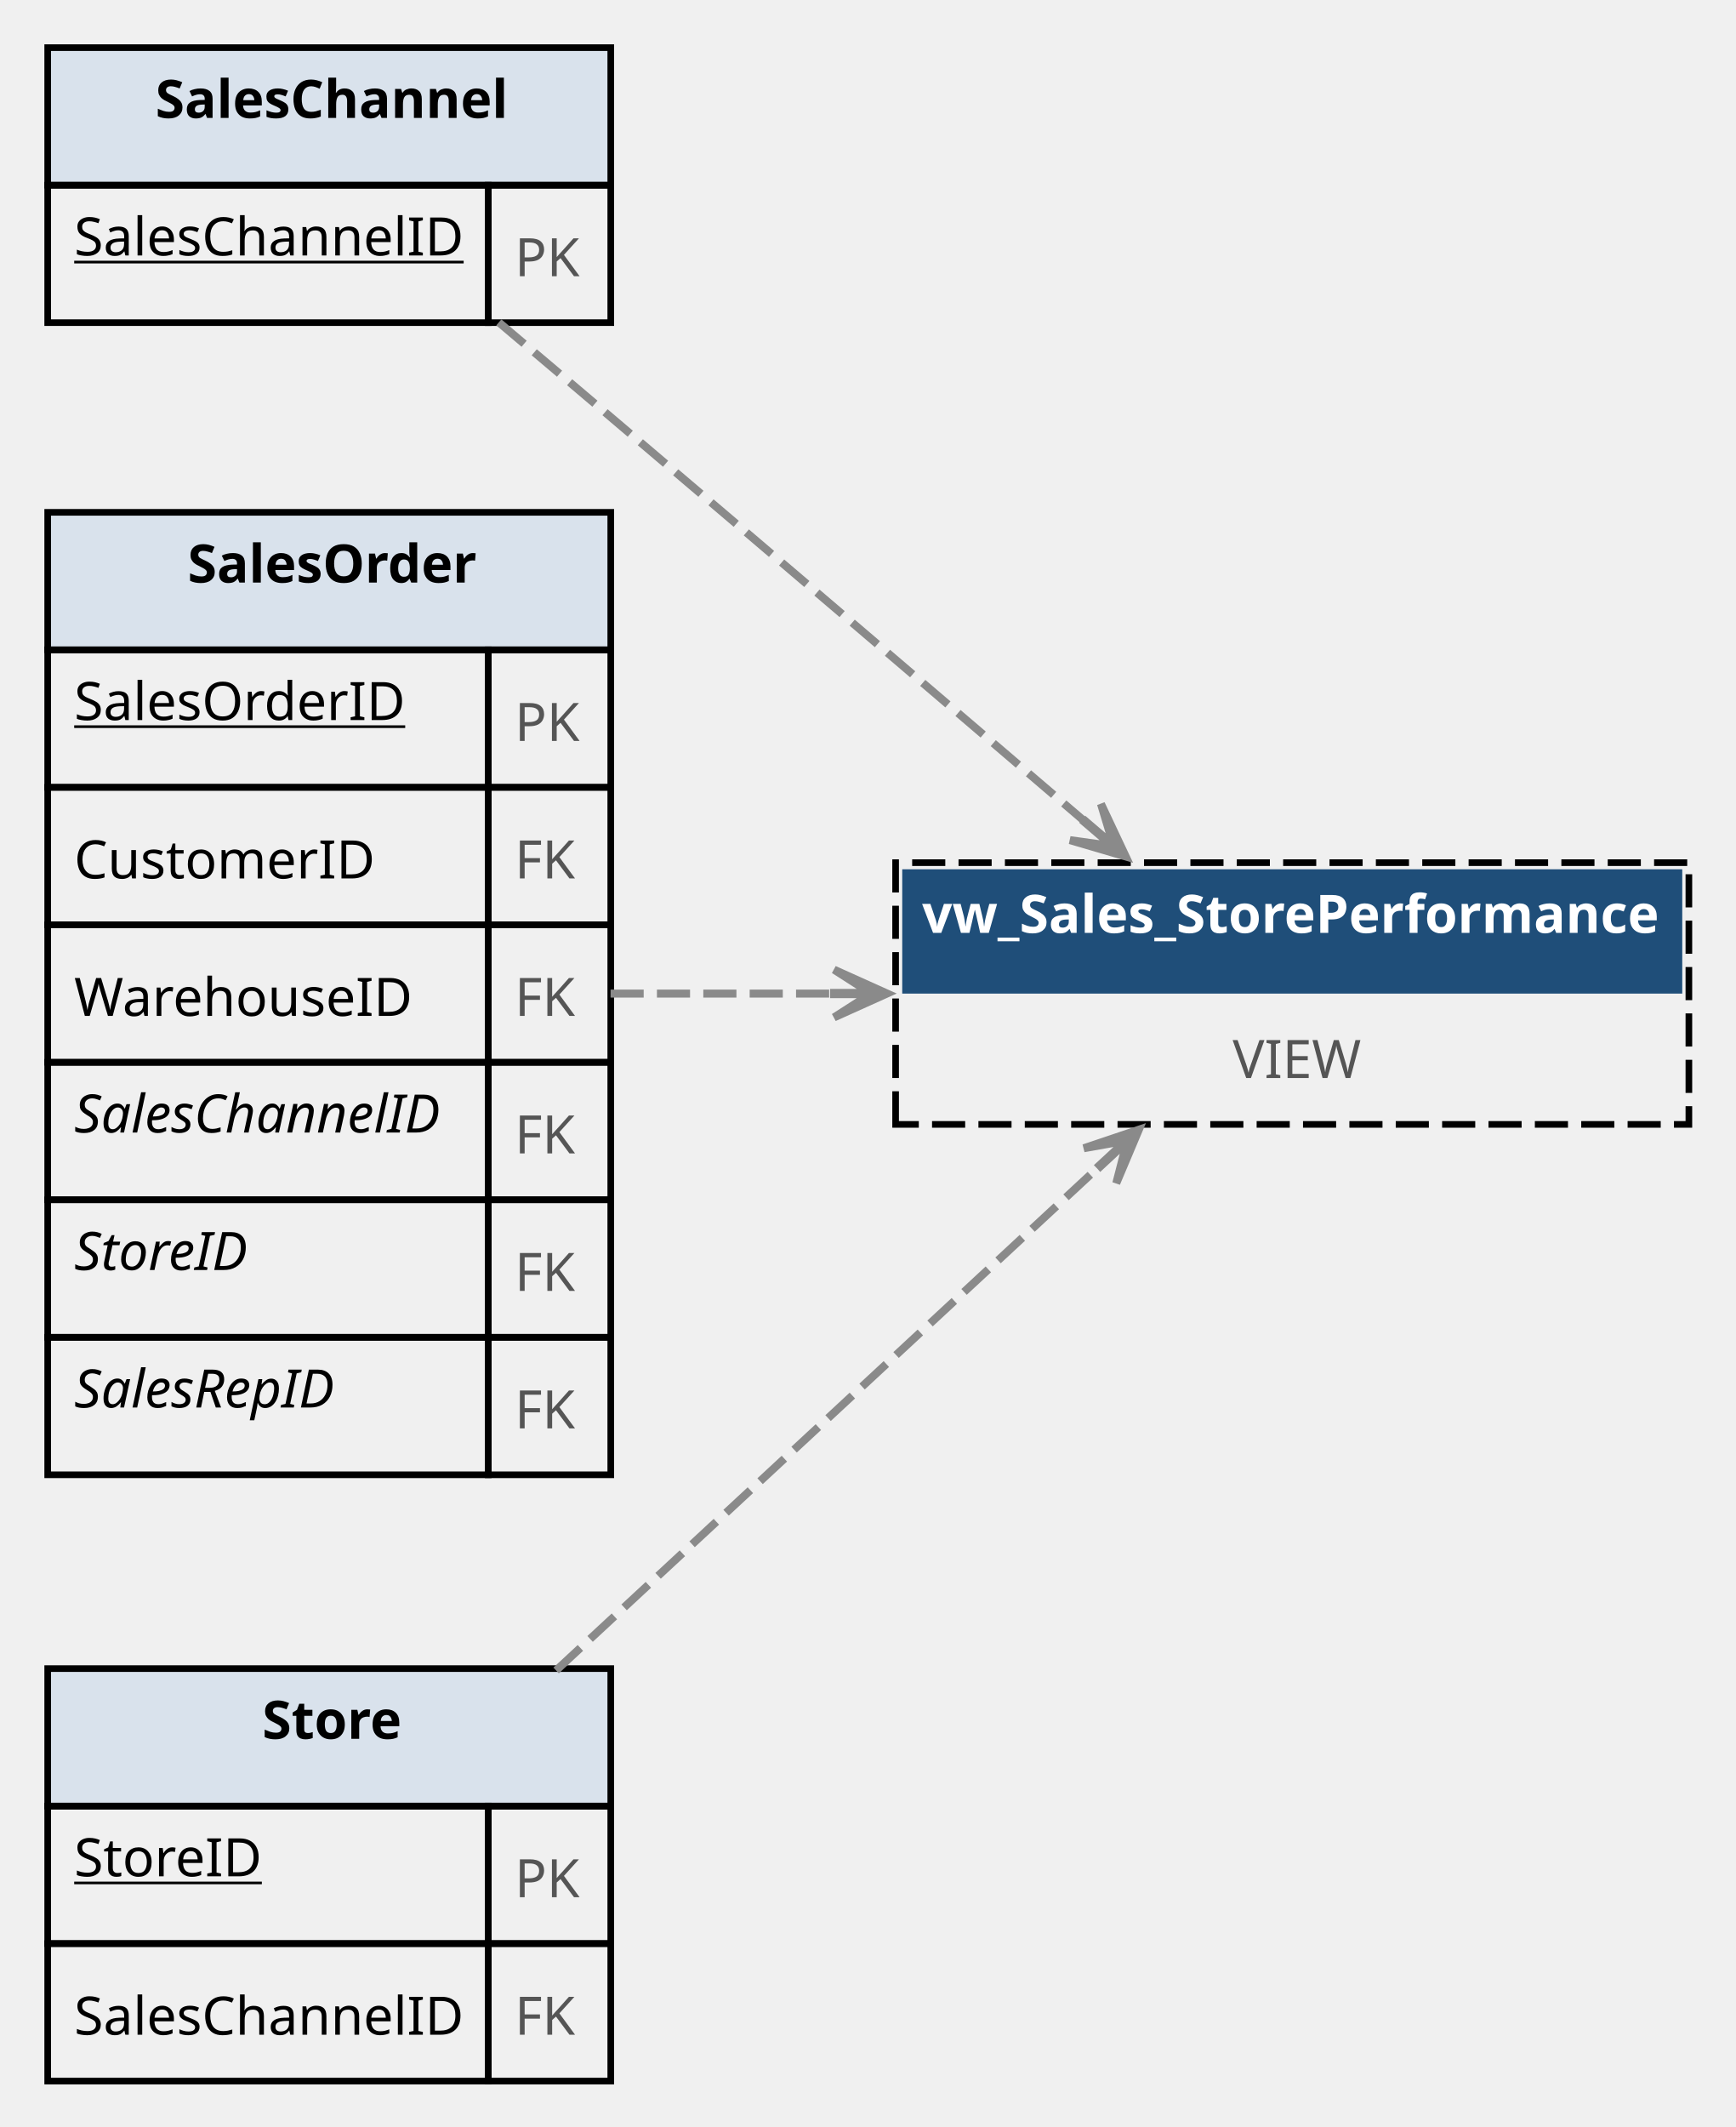
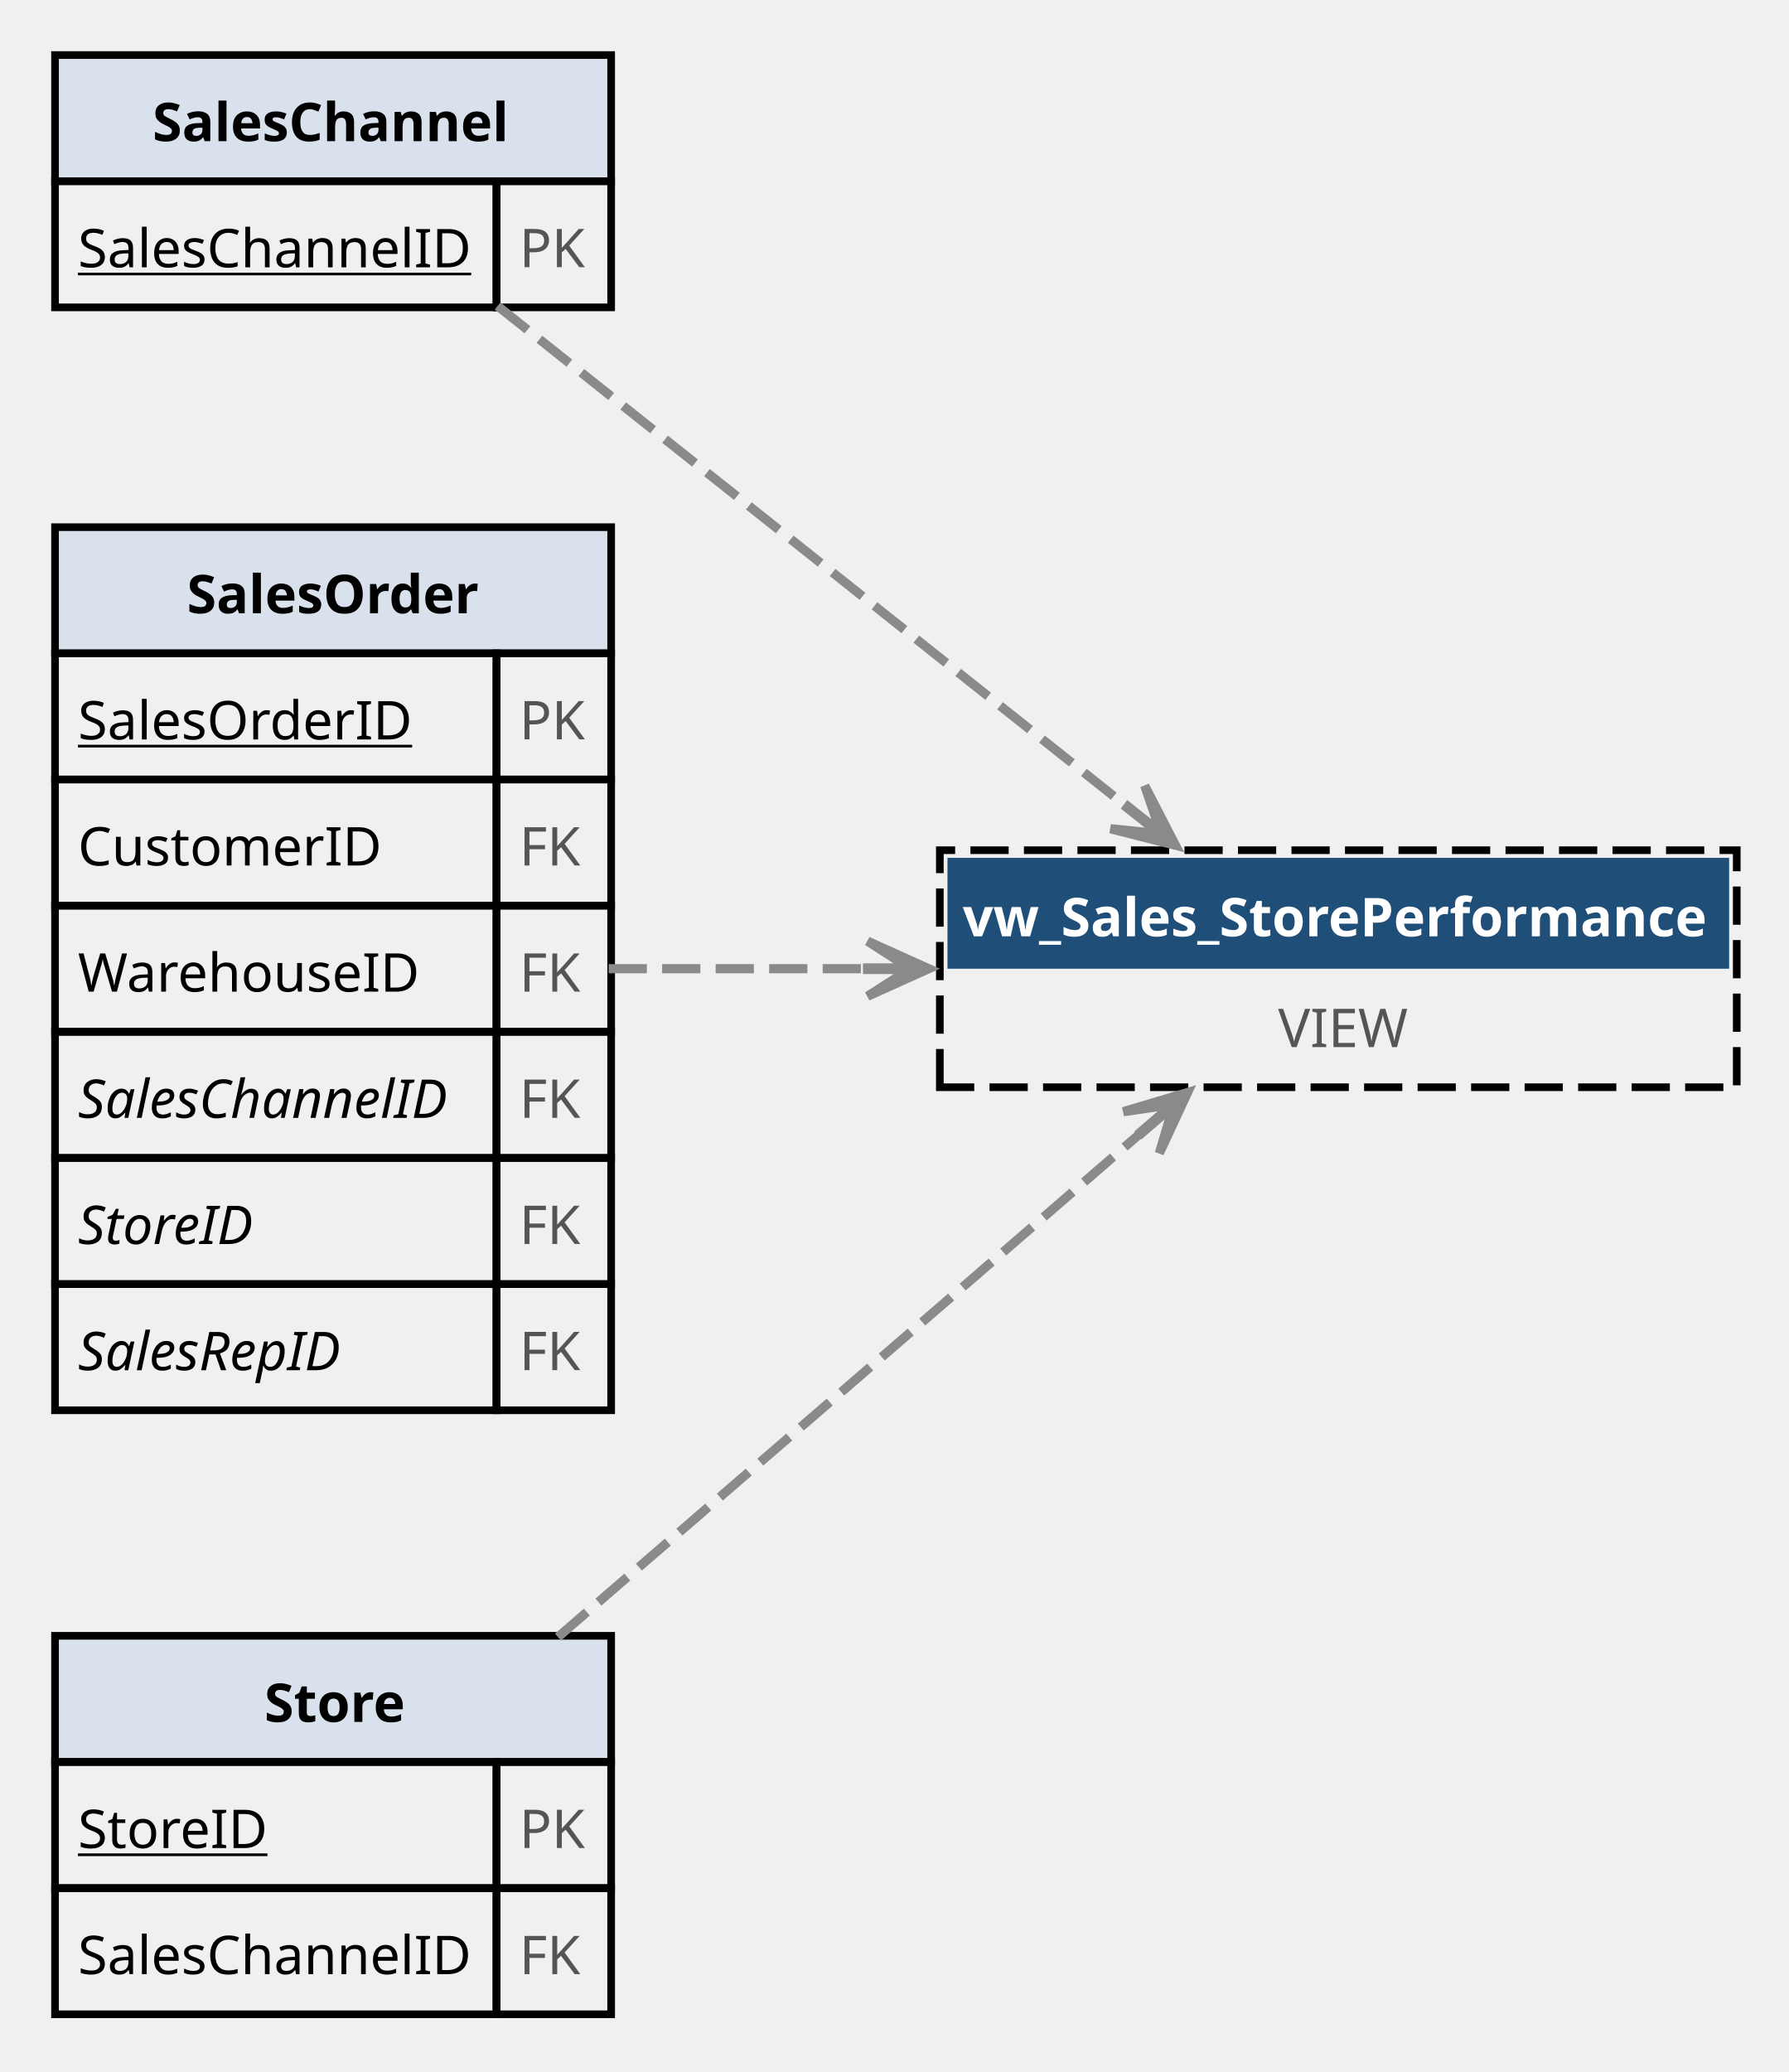
- <svg xmlns="http://www.w3.org/2000/svg" width="262pt" height="321pt" viewBox="0.00 0.00 262.00 321.00">
-   <g id="graph0" class="graph" transform="scale(1 1) rotate(0) translate(7.2 314.07)">
+ <svg xmlns="http://www.w3.org/2000/svg" width="234pt" height="271pt" viewBox="0.00 0.00 234.00 271.00">
+   <g id="graph0" class="graph" transform="scale(1 1) rotate(0) translate(7.2 263.45)">
    <g id="node1" class="node">
-       <polygon fill="none" stroke="#000000" stroke-dasharray="5,2" points="128,-144.38 128,-183.88 247.75,-183.88 247.75,-144.38 128,-144.38" />
-       <polygon fill="#1f4e79" stroke="none" stroke-dasharray="5,2" points="129,-164.12 129,-182.88 246.75,-182.88 246.75,-164.12 129,-164.12" />
-       <text xml:space="preserve" text-anchor="start" x="132" y="-173.28" font-family="Noto Sans KR" font-weight="bold" font-size="8.00" fill="#ffffff">vw_Sales_StorePerformance</text>
-       <text xml:space="preserve" text-anchor="start" x="178.88" y="-151.38" font-family="Noto Sans KR" font-size="8.00" fill="#555555">VIEW</text>
+       <polygon fill="none" stroke="#000000" stroke-dasharray="5,2" points="115.75,-121.25 115.75,-152.25 220,-152.25 220,-121.25 115.75,-121.25" />
+       <polygon fill="#1f4e79" stroke="none" stroke-dasharray="5,2" points="116.75,-136.75 116.75,-151.25 219,-151.25 219,-136.75 116.75,-136.75" />
+       <text xml:space="preserve" text-anchor="start" x="118.75" y="-140.99" font-family="Noto Sans KR" font-weight="bold" font-size="7.00" fill="#ffffff">vw_Sales_StorePerformance</text>
+       <text xml:space="preserve" text-anchor="start" x="160" y="-126.5" font-family="Noto Sans KR" font-size="7.00" fill="#555555">VIEW</text>
    </g>
    <g id="node2" class="node">
-       <polygon fill="#d9e2ec" stroke="none" points="0,-286.12 0,-306.88 85,-306.88 85,-286.12 0,-286.12" />
-       <polygon fill="none" stroke="#000000" points="0,-286.12 0,-306.88 85,-306.88 85,-286.12 0,-286.12" />
-       <text xml:space="preserve" text-anchor="start" x="16.25" y="-296.27" font-family="Noto Sans KR" font-weight="bold" font-size="8.00" fill="#000000">SalesChannel</text>
-       <polygon fill="none" stroke="#000000" points="0,-265.38 0,-286.12 66.5,-286.12 66.5,-265.38 0,-265.38" />
-       <text xml:space="preserve" text-anchor="start" x="4" y="-275.52" font-family="Noto Sans KR" text-decoration="underline" font-size="8.00">SalesChannelID</text>
-       <polygon fill="none" stroke="#000000" points="66.5,-265.38 66.5,-286.12 85,-286.12 85,-265.38 66.5,-265.38" />
-       <text xml:space="preserve" text-anchor="start" x="70.5" y="-272.38" font-family="Noto Sans KR" font-size="8.00" fill="#555555">PK</text>
+       <polygon fill="#d9e2ec" stroke="none" points="0,-239.75 0,-256.25 72.75,-256.25 72.75,-239.75 0,-239.75" />
+       <polygon fill="none" stroke="#000000" points="0,-239.75 0,-256.25 72.75,-256.25 72.75,-239.75 0,-239.75" />
+       <text xml:space="preserve" text-anchor="start" x="12.75" y="-244.99" font-family="Noto Sans KR" font-weight="bold" font-size="7.00" fill="#000000">SalesChannel</text>
+       <polygon fill="none" stroke="#000000" points="0,-223.25 0,-239.75 57.75,-239.75 57.75,-223.25 0,-223.25" />
+       <text xml:space="preserve" text-anchor="start" x="3" y="-228.49" font-family="Noto Sans KR" text-decoration="underline" font-size="7.00">SalesChannelID</text>
+       <polygon fill="none" stroke="#000000" points="57.75,-223.25 57.75,-239.75 72.75,-239.75 72.75,-223.25 57.75,-223.25" />
+       <text xml:space="preserve" text-anchor="start" x="60.75" y="-228.5" font-family="Noto Sans KR" font-size="7.00" fill="#555555">PK</text>
    </g>
    <g id="edge1" class="edge">
-       <path fill="none" stroke="#8a8a8a" stroke-width="1.2" stroke-dasharray="5,2" d="M68.1,-265.42C73.66,-260.73 79.54,-255.76 85,-251.12 109.16,-230.62 136.47,-207.29 156.72,-189.96" />
-       <polygon fill="#8a8a8a" stroke="#8a8a8a" stroke-width="1.2" points="162.74,-184.81 159,-192.75 160.87,-186.54 156.72,-190.09 156.66,-190.01 156.59,-189.94 160.74,-186.39 154.32,-187.28 162.74,-184.81" />
+       <path fill="none" stroke="#8a8a8a" stroke-width="1.2" stroke-dasharray="5,2" d="M57.89,-223.43C80.26,-205.64 116.1,-177.13 140.53,-157.7" />
+       <polygon fill="#8a8a8a" stroke="#8a8a8a" stroke-width="1.2" points="146.57,-152.9 142.55,-160.69 144.65,-154.56 140.37,-157.96 140.31,-157.88 140.25,-157.8 144.53,-154.4 138.07,-155.06 146.57,-152.9" />
    </g>
    <g id="node3" class="node">
-       <polygon fill="#d9e2ec" stroke="none" points="0,-216 0,-236.75 85,-236.75 85,-216 0,-216" />
-       <polygon fill="none" stroke="#000000" points="0,-216 0,-236.75 85,-236.75 85,-216 0,-216" />
-       <text xml:space="preserve" text-anchor="start" x="21.12" y="-226.15" font-family="Noto Sans KR" font-weight="bold" font-size="8.00" fill="#000000">SalesOrder</text>
-       <polygon fill="none" stroke="#000000" points="0,-195.25 0,-216 66.5,-216 66.5,-195.25 0,-195.25" />
-       <text xml:space="preserve" text-anchor="start" x="4" y="-205.4" font-family="Noto Sans KR" text-decoration="underline" font-size="8.00">SalesOrderID</text>
-       <polygon fill="none" stroke="#000000" points="66.5,-195.25 66.5,-216 85,-216 85,-195.25 66.5,-195.25" />
-       <text xml:space="preserve" text-anchor="start" x="70.5" y="-202.25" font-family="Noto Sans KR" font-size="8.00" fill="#555555">PK</text>
-       <polygon fill="none" stroke="#000000" points="0,-174.5 0,-195.25 66.5,-195.25 66.5,-174.5 0,-174.5" />
-       <text xml:space="preserve" text-anchor="start" x="4" y="-181.5" font-family="Noto Sans KR" font-size="8.00">CustomerID</text>
-       <polygon fill="none" stroke="#000000" points="66.5,-174.5 66.5,-195.25 85,-195.25 85,-174.5 66.5,-174.5" />
-       <text xml:space="preserve" text-anchor="start" x="70.5" y="-181.5" font-family="Noto Sans KR" font-size="8.00" fill="#555555">FK</text>
-       <polygon fill="none" stroke="#000000" points="0,-153.75 0,-174.5 66.5,-174.5 66.5,-153.75 0,-153.75" />
-       <text xml:space="preserve" text-anchor="start" x="4" y="-160.75" font-family="Noto Sans KR" font-size="8.00">WarehouseID</text>
-       <polygon fill="none" stroke="#000000" points="66.5,-153.75 66.5,-174.5 85,-174.5 85,-153.75 66.5,-153.75" />
-       <text xml:space="preserve" text-anchor="start" x="70.5" y="-160.75" font-family="Noto Sans KR" font-size="8.00" fill="#555555">FK</text>
-       <polygon fill="none" stroke="#000000" points="0,-133 0,-153.75 66.5,-153.75 66.5,-133 0,-133" />
-       <text xml:space="preserve" text-anchor="start" x="4" y="-143.15" font-family="Noto Sans KR" font-style="italic" font-size="8.00">SalesChannelID</text>
-       <polygon fill="none" stroke="#000000" points="66.5,-133 66.5,-153.75 85,-153.75 85,-133 66.5,-133" />
-       <text xml:space="preserve" text-anchor="start" x="70.5" y="-140" font-family="Noto Sans KR" font-size="8.00" fill="#555555">FK</text>
-       <polygon fill="none" stroke="#000000" points="0,-112.25 0,-133 66.5,-133 66.5,-112.25 0,-112.25" />
-       <text xml:space="preserve" text-anchor="start" x="4" y="-122.4" font-family="Noto Sans KR" font-style="italic" font-size="8.00">StoreID</text>
-       <polygon fill="none" stroke="#000000" points="66.5,-112.25 66.5,-133 85,-133 85,-112.25 66.5,-112.25" />
-       <text xml:space="preserve" text-anchor="start" x="70.5" y="-119.25" font-family="Noto Sans KR" font-size="8.00" fill="#555555">FK</text>
-       <polygon fill="none" stroke="#000000" points="0,-91.5 0,-112.25 66.5,-112.25 66.5,-91.5 0,-91.5" />
-       <text xml:space="preserve" text-anchor="start" x="4" y="-101.65" font-family="Noto Sans KR" font-style="italic" font-size="8.00">SalesRepID</text>
-       <polygon fill="none" stroke="#000000" points="66.5,-91.5 66.5,-112.25 85,-112.25 85,-91.5 66.5,-91.5" />
-       <text xml:space="preserve" text-anchor="start" x="70.5" y="-98.5" font-family="Noto Sans KR" font-size="8.00" fill="#555555">FK</text>
+       <polygon fill="#d9e2ec" stroke="none" points="0,-178 0,-194.5 72.75,-194.5 72.75,-178 0,-178" />
+       <polygon fill="none" stroke="#000000" points="0,-178 0,-194.5 72.75,-194.5 72.75,-178 0,-178" />
+       <text xml:space="preserve" text-anchor="start" x="17.25" y="-183.24" font-family="Noto Sans KR" font-weight="bold" font-size="7.00" fill="#000000">SalesOrder</text>
+       <polygon fill="none" stroke="#000000" points="0,-161.5 0,-178 57.75,-178 57.75,-161.5 0,-161.5" />
+       <text xml:space="preserve" text-anchor="start" x="3" y="-166.74" font-family="Noto Sans KR" text-decoration="underline" font-size="7.00">SalesOrderID</text>
+       <polygon fill="none" stroke="#000000" points="57.75,-161.5 57.75,-178 72.75,-178 72.75,-161.5 57.75,-161.5" />
+       <text xml:space="preserve" text-anchor="start" x="60.75" y="-166.75" font-family="Noto Sans KR" font-size="7.00" fill="#555555">PK</text>
+       <polygon fill="none" stroke="#000000" points="0,-145 0,-161.5 57.75,-161.5 57.75,-145 0,-145" />
+       <text xml:space="preserve" text-anchor="start" x="3" y="-150.25" font-family="Noto Sans KR" font-size="7.00">CustomerID</text>
+       <polygon fill="none" stroke="#000000" points="57.75,-145 57.75,-161.5 72.75,-161.5 72.75,-145 57.75,-145" />
+       <text xml:space="preserve" text-anchor="start" x="60.75" y="-150.25" font-family="Noto Sans KR" font-size="7.00" fill="#555555">FK</text>
+       <polygon fill="none" stroke="#000000" points="0,-128.5 0,-145 57.75,-145 57.75,-128.5 0,-128.5" />
+       <text xml:space="preserve" text-anchor="start" x="3" y="-133.75" font-family="Noto Sans KR" font-size="7.00">WarehouseID</text>
+       <polygon fill="none" stroke="#000000" points="57.75,-128.5 57.75,-145 72.75,-145 72.75,-128.5 57.75,-128.5" />
+       <text xml:space="preserve" text-anchor="start" x="60.75" y="-133.75" font-family="Noto Sans KR" font-size="7.00" fill="#555555">FK</text>
+       <polygon fill="none" stroke="#000000" points="0,-112 0,-128.5 57.75,-128.5 57.75,-112 0,-112" />
+       <text xml:space="preserve" text-anchor="start" x="3" y="-117.24" font-family="Noto Sans KR" font-style="italic" font-size="7.00">SalesChannelID</text>
+       <polygon fill="none" stroke="#000000" points="57.75,-112 57.75,-128.5 72.75,-128.5 72.75,-112 57.75,-112" />
+       <text xml:space="preserve" text-anchor="start" x="60.75" y="-117.25" font-family="Noto Sans KR" font-size="7.00" fill="#555555">FK</text>
+       <polygon fill="none" stroke="#000000" points="0,-95.5 0,-112 57.75,-112 57.75,-95.5 0,-95.5" />
+       <text xml:space="preserve" text-anchor="start" x="3" y="-100.74" font-family="Noto Sans KR" font-style="italic" font-size="7.00">StoreID</text>
+       <polygon fill="none" stroke="#000000" points="57.75,-95.5 57.75,-112 72.75,-112 72.75,-95.5 57.75,-95.5" />
+       <text xml:space="preserve" text-anchor="start" x="60.75" y="-100.75" font-family="Noto Sans KR" font-size="7.00" fill="#555555">FK</text>
+       <polygon fill="none" stroke="#000000" points="0,-79 0,-95.5 57.75,-95.5 57.75,-79 0,-79" />
+       <text xml:space="preserve" text-anchor="start" x="3" y="-84.24" font-family="Noto Sans KR" font-style="italic" font-size="7.00">SalesRepID</text>
+       <polygon fill="none" stroke="#000000" points="57.75,-79 57.75,-95.5 72.75,-95.5 72.75,-79 57.75,-79" />
+       <text xml:space="preserve" text-anchor="start" x="60.75" y="-84.25" font-family="Noto Sans KR" font-size="7.00" fill="#555555">FK</text>
    </g>
    <g id="edge2" class="edge">
-       <path fill="none" stroke="#8a8a8a" stroke-width="1.2" stroke-dasharray="5,2" d="M84.97,-164.12C95.61,-164.12 107.33,-164.12 118.92,-164.12" />
-       <polygon fill="#8a8a8a" stroke="#8a8a8a" stroke-width="1.2" points="126.71,-164.13 118.71,-167.73 124.17,-164.23 118.71,-164.23 118.71,-164.13 118.71,-164.03 124.17,-164.03 118.71,-160.53 126.71,-164.13" />
+       <path fill="none" stroke="#8a8a8a" stroke-width="1.2" stroke-dasharray="5,2" d="M72.42,-136.75C82.94,-136.75 94.8,-136.75 106.46,-136.75" />
+       <polygon fill="#8a8a8a" stroke="#8a8a8a" stroke-width="1.2" points="114.29,-136.75 106.29,-140.35 111.75,-136.85 106.29,-136.85 106.29,-136.75 106.29,-136.65 111.75,-136.65 106.29,-133.15 114.29,-136.75" />
    </g>
    <g id="node4" class="node">
-       <polygon fill="#d9e2ec" stroke="none" points="0,-41.5 0,-62.25 85,-62.25 85,-41.5 0,-41.5" />
-       <polygon fill="none" stroke="#000000" points="0,-41.5 0,-62.25 85,-62.25 85,-41.5 0,-41.5" />
-       <text xml:space="preserve" text-anchor="start" x="32.38" y="-51.65" font-family="Noto Sans KR" font-weight="bold" font-size="8.00" fill="#000000">Store</text>
-       <polygon fill="none" stroke="#000000" points="0,-20.75 0,-41.5 66.5,-41.5 66.5,-20.75 0,-20.75" />
-       <text xml:space="preserve" text-anchor="start" x="4" y="-30.9" font-family="Noto Sans KR" text-decoration="underline" font-size="8.00">StoreID</text>
-       <polygon fill="none" stroke="#000000" points="66.5,-20.75 66.5,-41.5 85,-41.5 85,-20.75 66.5,-20.75" />
-       <text xml:space="preserve" text-anchor="start" x="70.5" y="-27.75" font-family="Noto Sans KR" font-size="8.00" fill="#555555">PK</text>
-       <polygon fill="none" stroke="#000000" points="0,0 0,-20.75 66.5,-20.75 66.5,0 0,0" />
-       <text xml:space="preserve" text-anchor="start" x="4" y="-7" font-family="Noto Sans KR" font-size="8.00">SalesChannelID</text>
-       <polygon fill="none" stroke="#000000" points="66.5,0 66.5,-20.75 85,-20.75 85,0 66.5,0" />
-       <text xml:space="preserve" text-anchor="start" x="70.5" y="-7" font-family="Noto Sans KR" font-size="8.00" fill="#555555">FK</text>
+       <polygon fill="#d9e2ec" stroke="none" points="0,-33 0,-49.5 72.75,-49.5 72.75,-33 0,-33" />
+       <polygon fill="none" stroke="#000000" points="0,-33 0,-49.5 72.75,-49.5 72.75,-33 0,-33" />
+       <text xml:space="preserve" text-anchor="start" x="27.38" y="-38.24" font-family="Noto Sans KR" font-weight="bold" font-size="7.00" fill="#000000">Store</text>
+       <polygon fill="none" stroke="#000000" points="0,-16.5 0,-33 57.75,-33 57.75,-16.5 0,-16.5" />
+       <text xml:space="preserve" text-anchor="start" x="3" y="-21.74" font-family="Noto Sans KR" text-decoration="underline" font-size="7.00">StoreID</text>
+       <polygon fill="none" stroke="#000000" points="57.75,-16.5 57.75,-33 72.75,-33 72.75,-16.5 57.75,-16.5" />
+       <text xml:space="preserve" text-anchor="start" x="60.75" y="-21.75" font-family="Noto Sans KR" font-size="7.00" fill="#555555">PK</text>
+       <polygon fill="none" stroke="#000000" points="0,0 0,-16.5 57.75,-16.5 57.75,0 0,0" />
+       <text xml:space="preserve" text-anchor="start" x="3" y="-5.25" font-family="Noto Sans KR" font-size="7.00">SalesChannelID</text>
+       <polygon fill="none" stroke="#000000" points="57.75,0 57.75,-16.5 72.75,-16.5 72.75,0 57.75,0" />
+       <text xml:space="preserve" text-anchor="start" x="60.75" y="-5.25" font-family="Noto Sans KR" font-size="7.00" fill="#555555">FK</text>
    </g>
    <g id="edge3" class="edge">
-       <path fill="none" stroke="#8a8a8a" stroke-width="1.2" stroke-dasharray="5,2" d="M76.75,-61.97C101.75,-85.16 135.6,-116.56 159.14,-138.4" />
-       <polygon fill="#8a8a8a" stroke="#8a8a8a" stroke-width="1.2" points="164.72,-143.58 156.41,-140.78 162.8,-141.92 158.79,-138.21 158.86,-138.14 158.93,-138.06 162.93,-141.78 161.31,-135.5 164.72,-143.58" />
+       <path fill="none" stroke="#8a8a8a" stroke-width="1.2" stroke-dasharray="5,2" d="M65.79,-49.33C88.67,-69.11 120.49,-96.64 142.29,-115.48" />
+       <polygon fill="#8a8a8a" stroke="#8a8a8a" stroke-width="1.2" points="148.16,-120.56 139.75,-118.05 146.17,-118.98 142.04,-115.41 142.11,-115.33 142.17,-115.26 146.31,-118.83 144.46,-112.61 148.16,-120.56" />
    </g>
  </g>
</svg>
